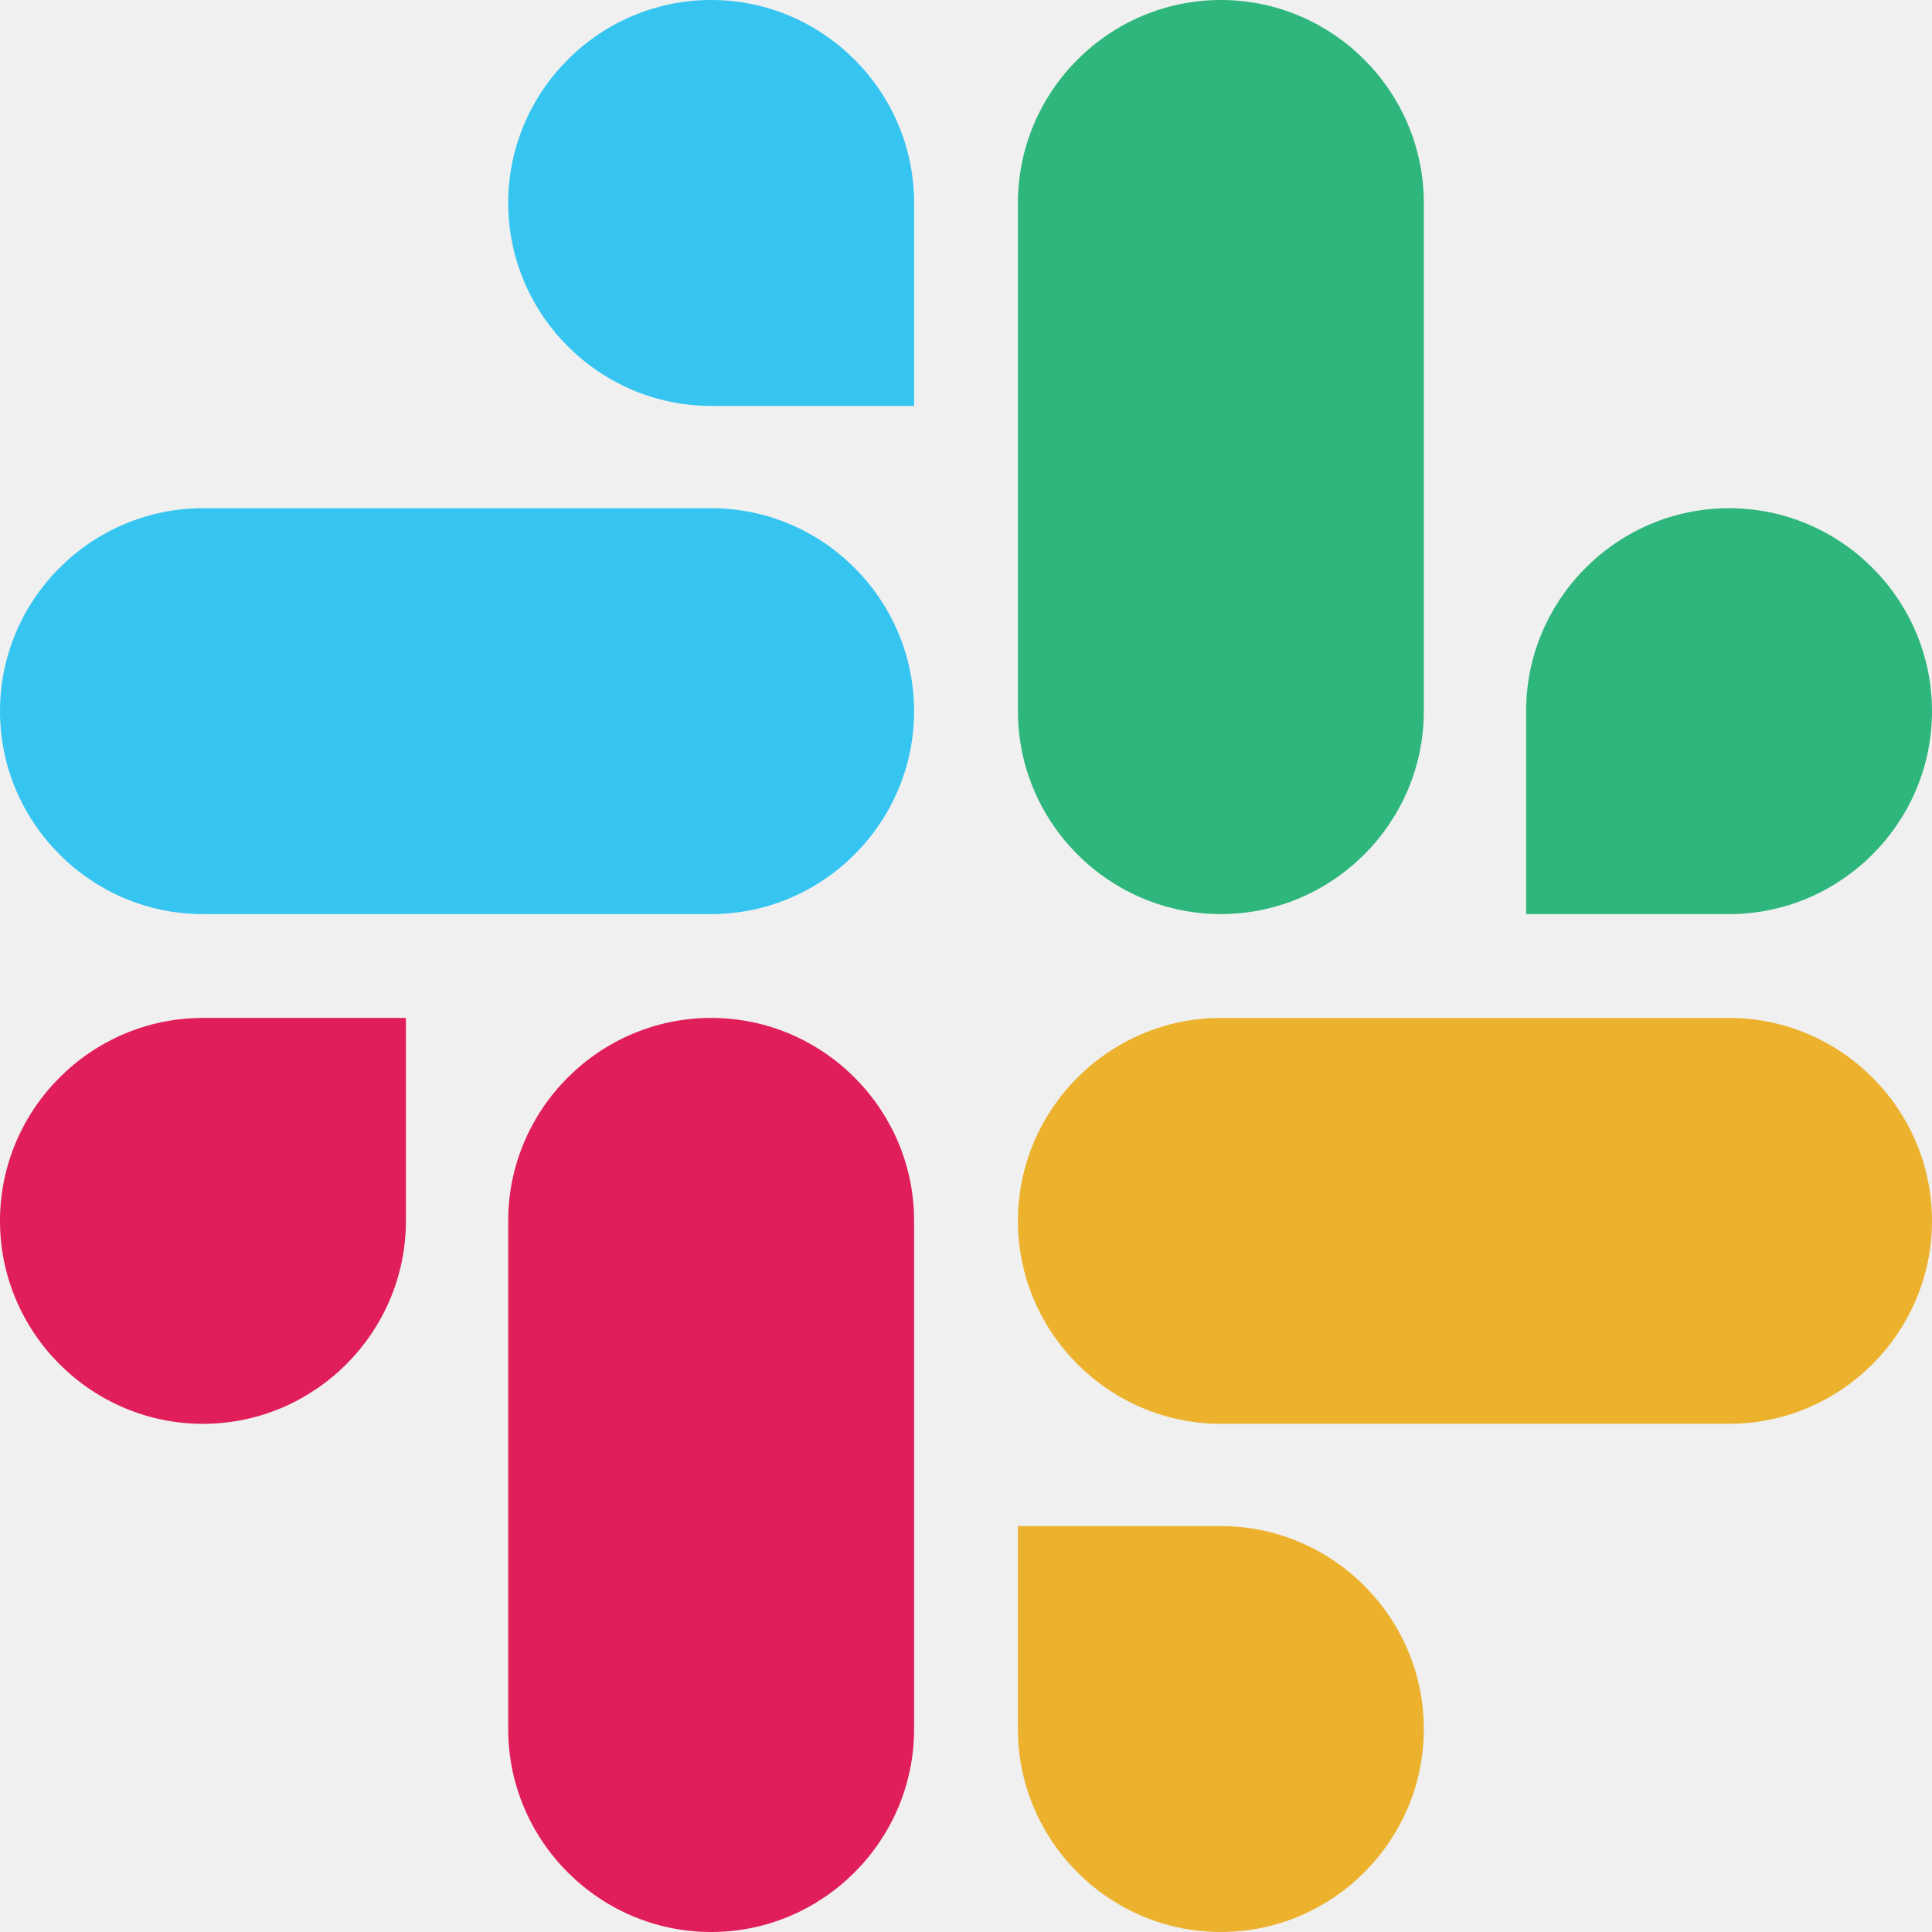
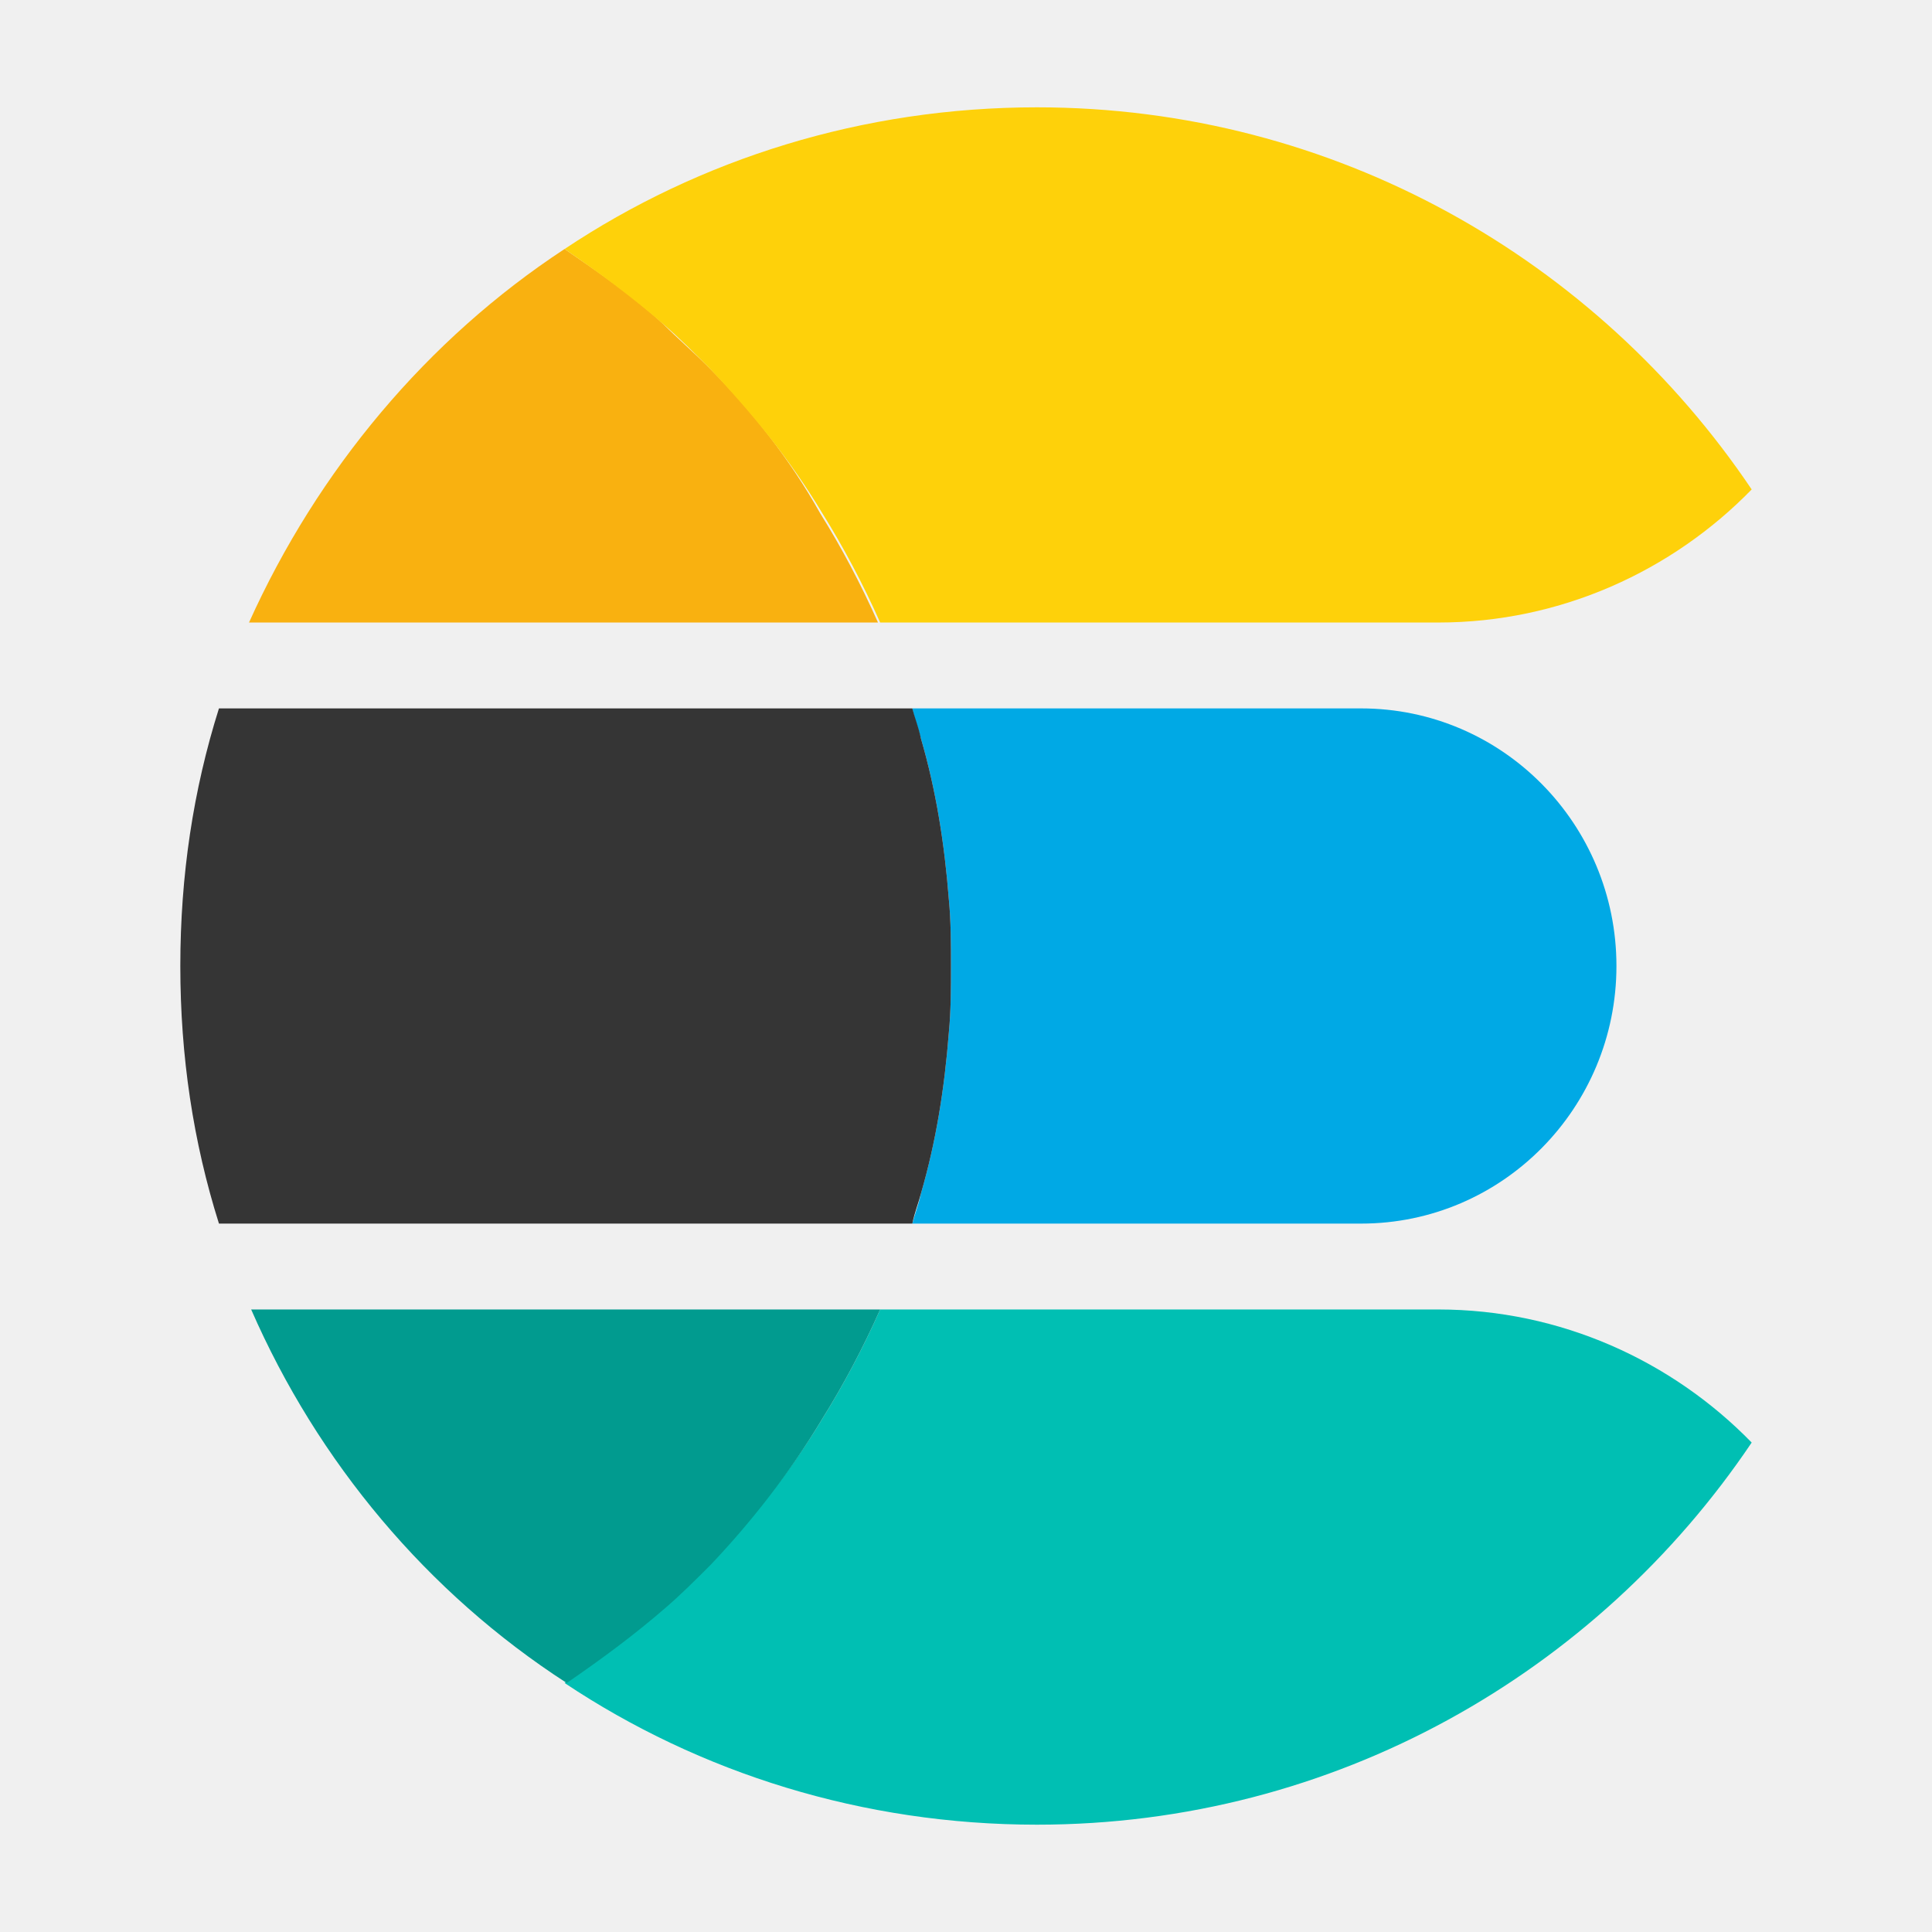
- <svg xmlns="http://www.w3.org/2000/svg" width="64" height="64" viewBox="0 0 64 64" fill="none">
-   <g clip-path="url(#clip0_20_687)">
-     <path d="M13.446 40.443C13.446 44.143 10.423 47.166 6.723 47.166C3.023 47.166 0 44.143 0 40.443C0 36.743 3.023 33.72 6.723 33.72H13.446V40.443Z" fill="#E01E5A" />
-     <path d="M16.835 40.443C16.835 36.743 19.858 33.72 23.558 33.72C27.258 33.72 30.281 36.743 30.281 40.443V57.277C30.281 60.977 27.258 64 23.558 64C19.858 64 16.835 60.977 16.835 57.277V40.443Z" fill="#E01E5A" />
-     <path d="M23.558 13.446C19.858 13.446 16.835 10.423 16.835 6.723C16.835 3.023 19.858 0 23.558 0C27.258 0 30.281 3.023 30.281 6.723V13.446H23.558Z" fill="#36C5F0" />
-     <path d="M23.557 16.835C27.257 16.835 30.28 19.858 30.28 23.558C30.28 27.258 27.257 30.281 23.557 30.281H6.723C3.023 30.281 0 27.258 0 23.558C0 19.858 3.023 16.835 6.723 16.835H23.557Z" fill="#36C5F0" />
-     <path d="M50.554 23.558C50.554 19.858 53.577 16.835 57.277 16.835C60.977 16.835 64 19.858 64 23.558C64 27.258 60.977 30.281 57.277 30.281H50.554V23.558Z" fill="#2EB67D" />
-     <path d="M47.166 23.557C47.166 27.257 44.143 30.28 40.443 30.28C36.743 30.28 33.72 27.257 33.72 23.557V6.723C33.72 3.023 36.743 0 40.443 0C44.143 0 47.166 3.023 47.166 6.723V23.557Z" fill="#2EB67D" />
-     <path d="M40.443 50.554C44.143 50.554 47.166 53.577 47.166 57.277C47.166 60.977 44.143 64 40.443 64C36.743 64 33.72 60.977 33.72 57.277V50.554H40.443Z" fill="#ECB22E" />
-     <path d="M40.443 47.166C36.743 47.166 33.72 44.143 33.72 40.443C33.72 36.743 36.743 33.72 40.443 33.72H57.277C60.977 33.72 64 36.743 64 40.443C64 44.143 60.977 47.166 57.277 47.166H40.443Z" fill="#ECB22E" />
-   </g>
-   <defs>
-     <clipPath id="clip0_20_687">
-       <rect width="64" height="64" fill="white" />
-     </clipPath>
-   </defs>
+ <svg xmlns="http://www.w3.org/2000/svg" width="60" height="60" viewBox="0 0 60 60" fill="none">
+   <path d="M42.267 22H28.333C28.4 22.333 28.533 22.667 28.6 22.933C29.067 24.533 29.333 26.2 29.467 27.933C29.533 28.6 29.533 29.333 29.533 30C29.533 30.667 29.533 31.4 29.467 32.067C29.333 33.8 29.067 35.467 28.6 37.067C28.533 37.4 28.4 37.733 28.333 38H42.267C46.667 38 50.2 34.4 50.2 30C50.2 25.6 46.667 22 42.267 22Z" fill="#00A9E5" />
+   <path d="M29.467 32.067C29.533 31.4 29.533 30.667 29.533 30C29.533 29.333 29.533 28.6 29.467 27.933C29.333 26.2 29.067 24.533 28.6 22.933C28.533 22.6 28.4 22.267 28.333 22H6.8C6 24.533 5.6 27.2 5.6 30C5.6 32.8 6 35.467 6.8 38H28.333C28.4 37.667 28.533 37.333 28.6 37.067C29.067 35.467 29.333 33.8 29.467 32.067Z" fill="#353535" />
+   <path d="M44.667 40.667H27.334C26.8 41.867 26.2 43 25.534 44.067C24.534 45.733 23.334 47.2 22 48.6C21.534 49.067 21.067 49.467 20.6 49.933C19.667 50.8 18.6 51.533 17.534 52.267C21.734 55.067 26.8 56.667 32.2 56.667C41.467 56.667 49.6 51.933 54.4 44.8C51.934 42.267 48.467 40.667 44.667 40.667Z" fill="#00BFB3" />
+   <path d="M25.534 44.067C26.2 43 26.8 41.867 27.334 40.667H7.8C9.867 45.4 13.267 49.467 17.6 52.267C18.667 51.533 19.667 50.8 20.667 49.933C21.134 49.533 21.6 49.067 22.067 48.6C23.334 47.267 24.534 45.733 25.534 44.067Z" fill="#019B8F" />
+   <path d="M22 11.4C21.533 10.933 21.067 10.533 20.6 10.067C19.667 9.2 18.6 8.467 17.533 7.733C13.267 10.533 9.867 14.6 7.733 19.333H27.267C26.733 18.133 26.133 17 25.467 15.933C24.533 14.267 23.333 12.733 22 11.4Z" fill="#F9B110" />
+   <path d="M32.2 3.333C26.8 3.333 21.734 4.933 17.534 7.733C18.6 8.467 19.6 9.2 20.6 10.067C21.067 10.467 21.534 10.933 22 11.4C23.334 12.8 24.534 14.267 25.534 15.933C26.2 17 26.8 18.133 27.334 19.333H44.667C48.467 19.333 51.934 17.733 54.4 15.2C49.6 8.067 41.467 3.333 32.2 3.333Z" fill="#FED10A" />
</svg>
